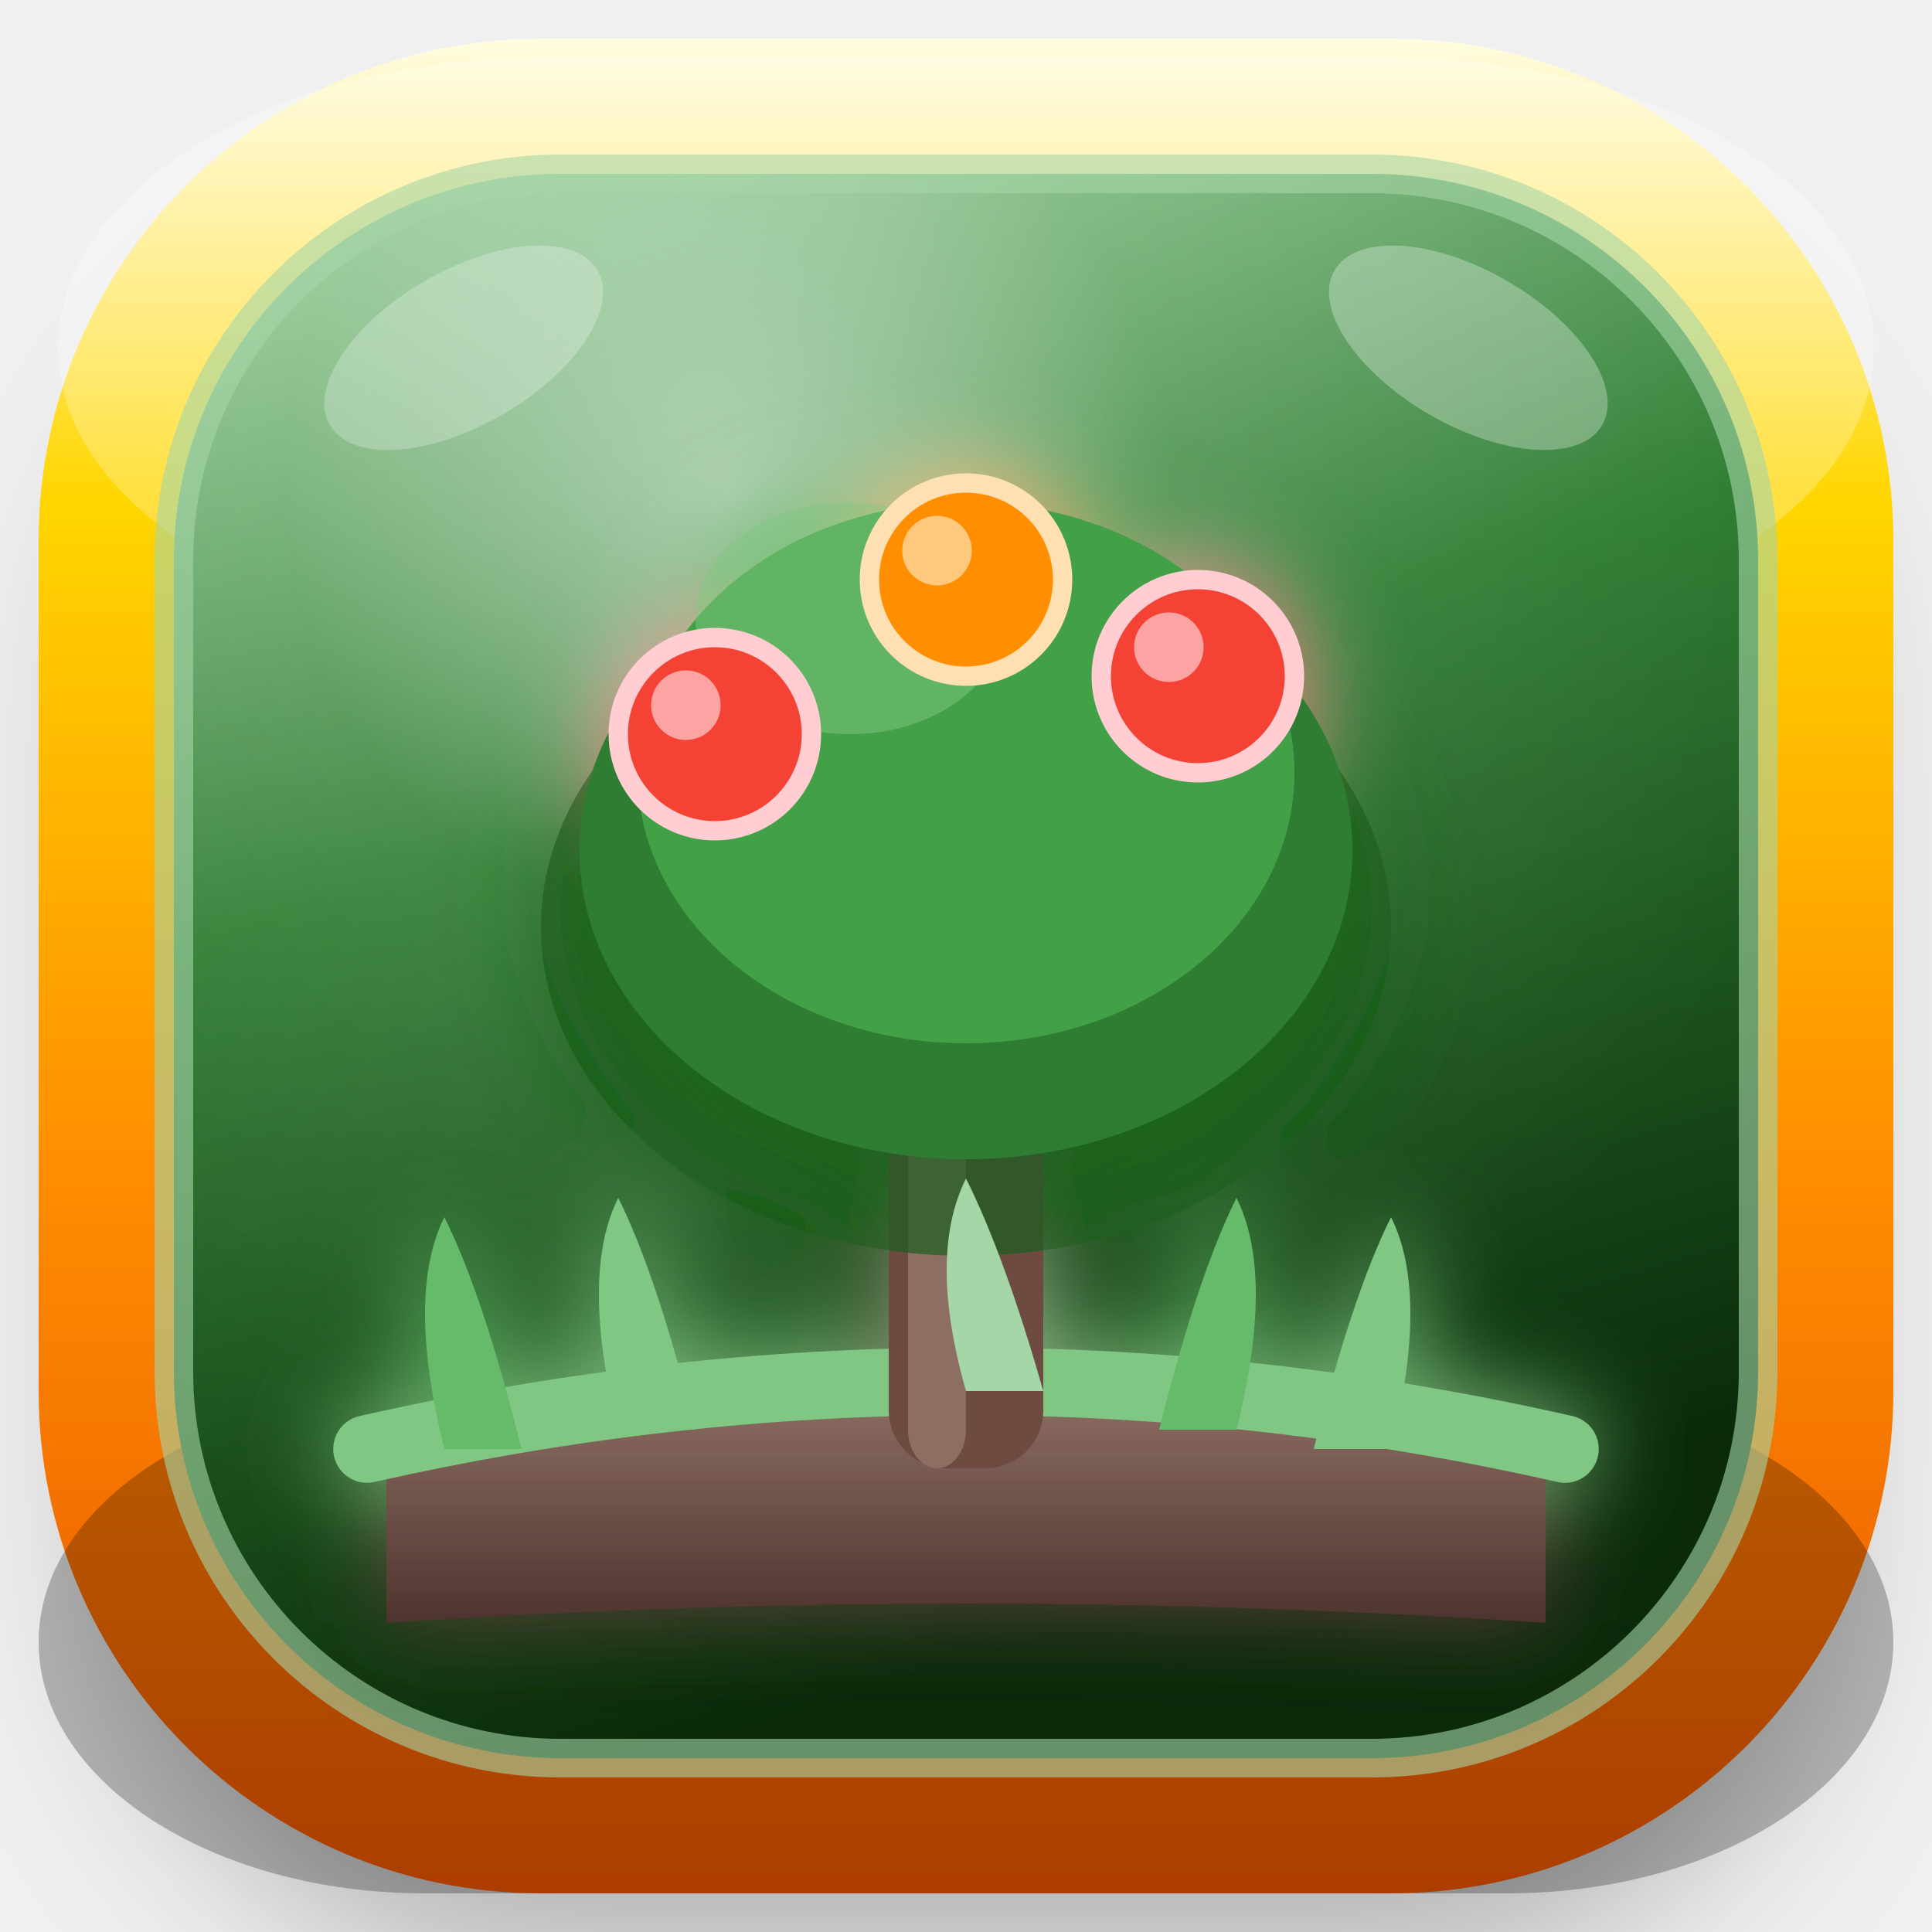
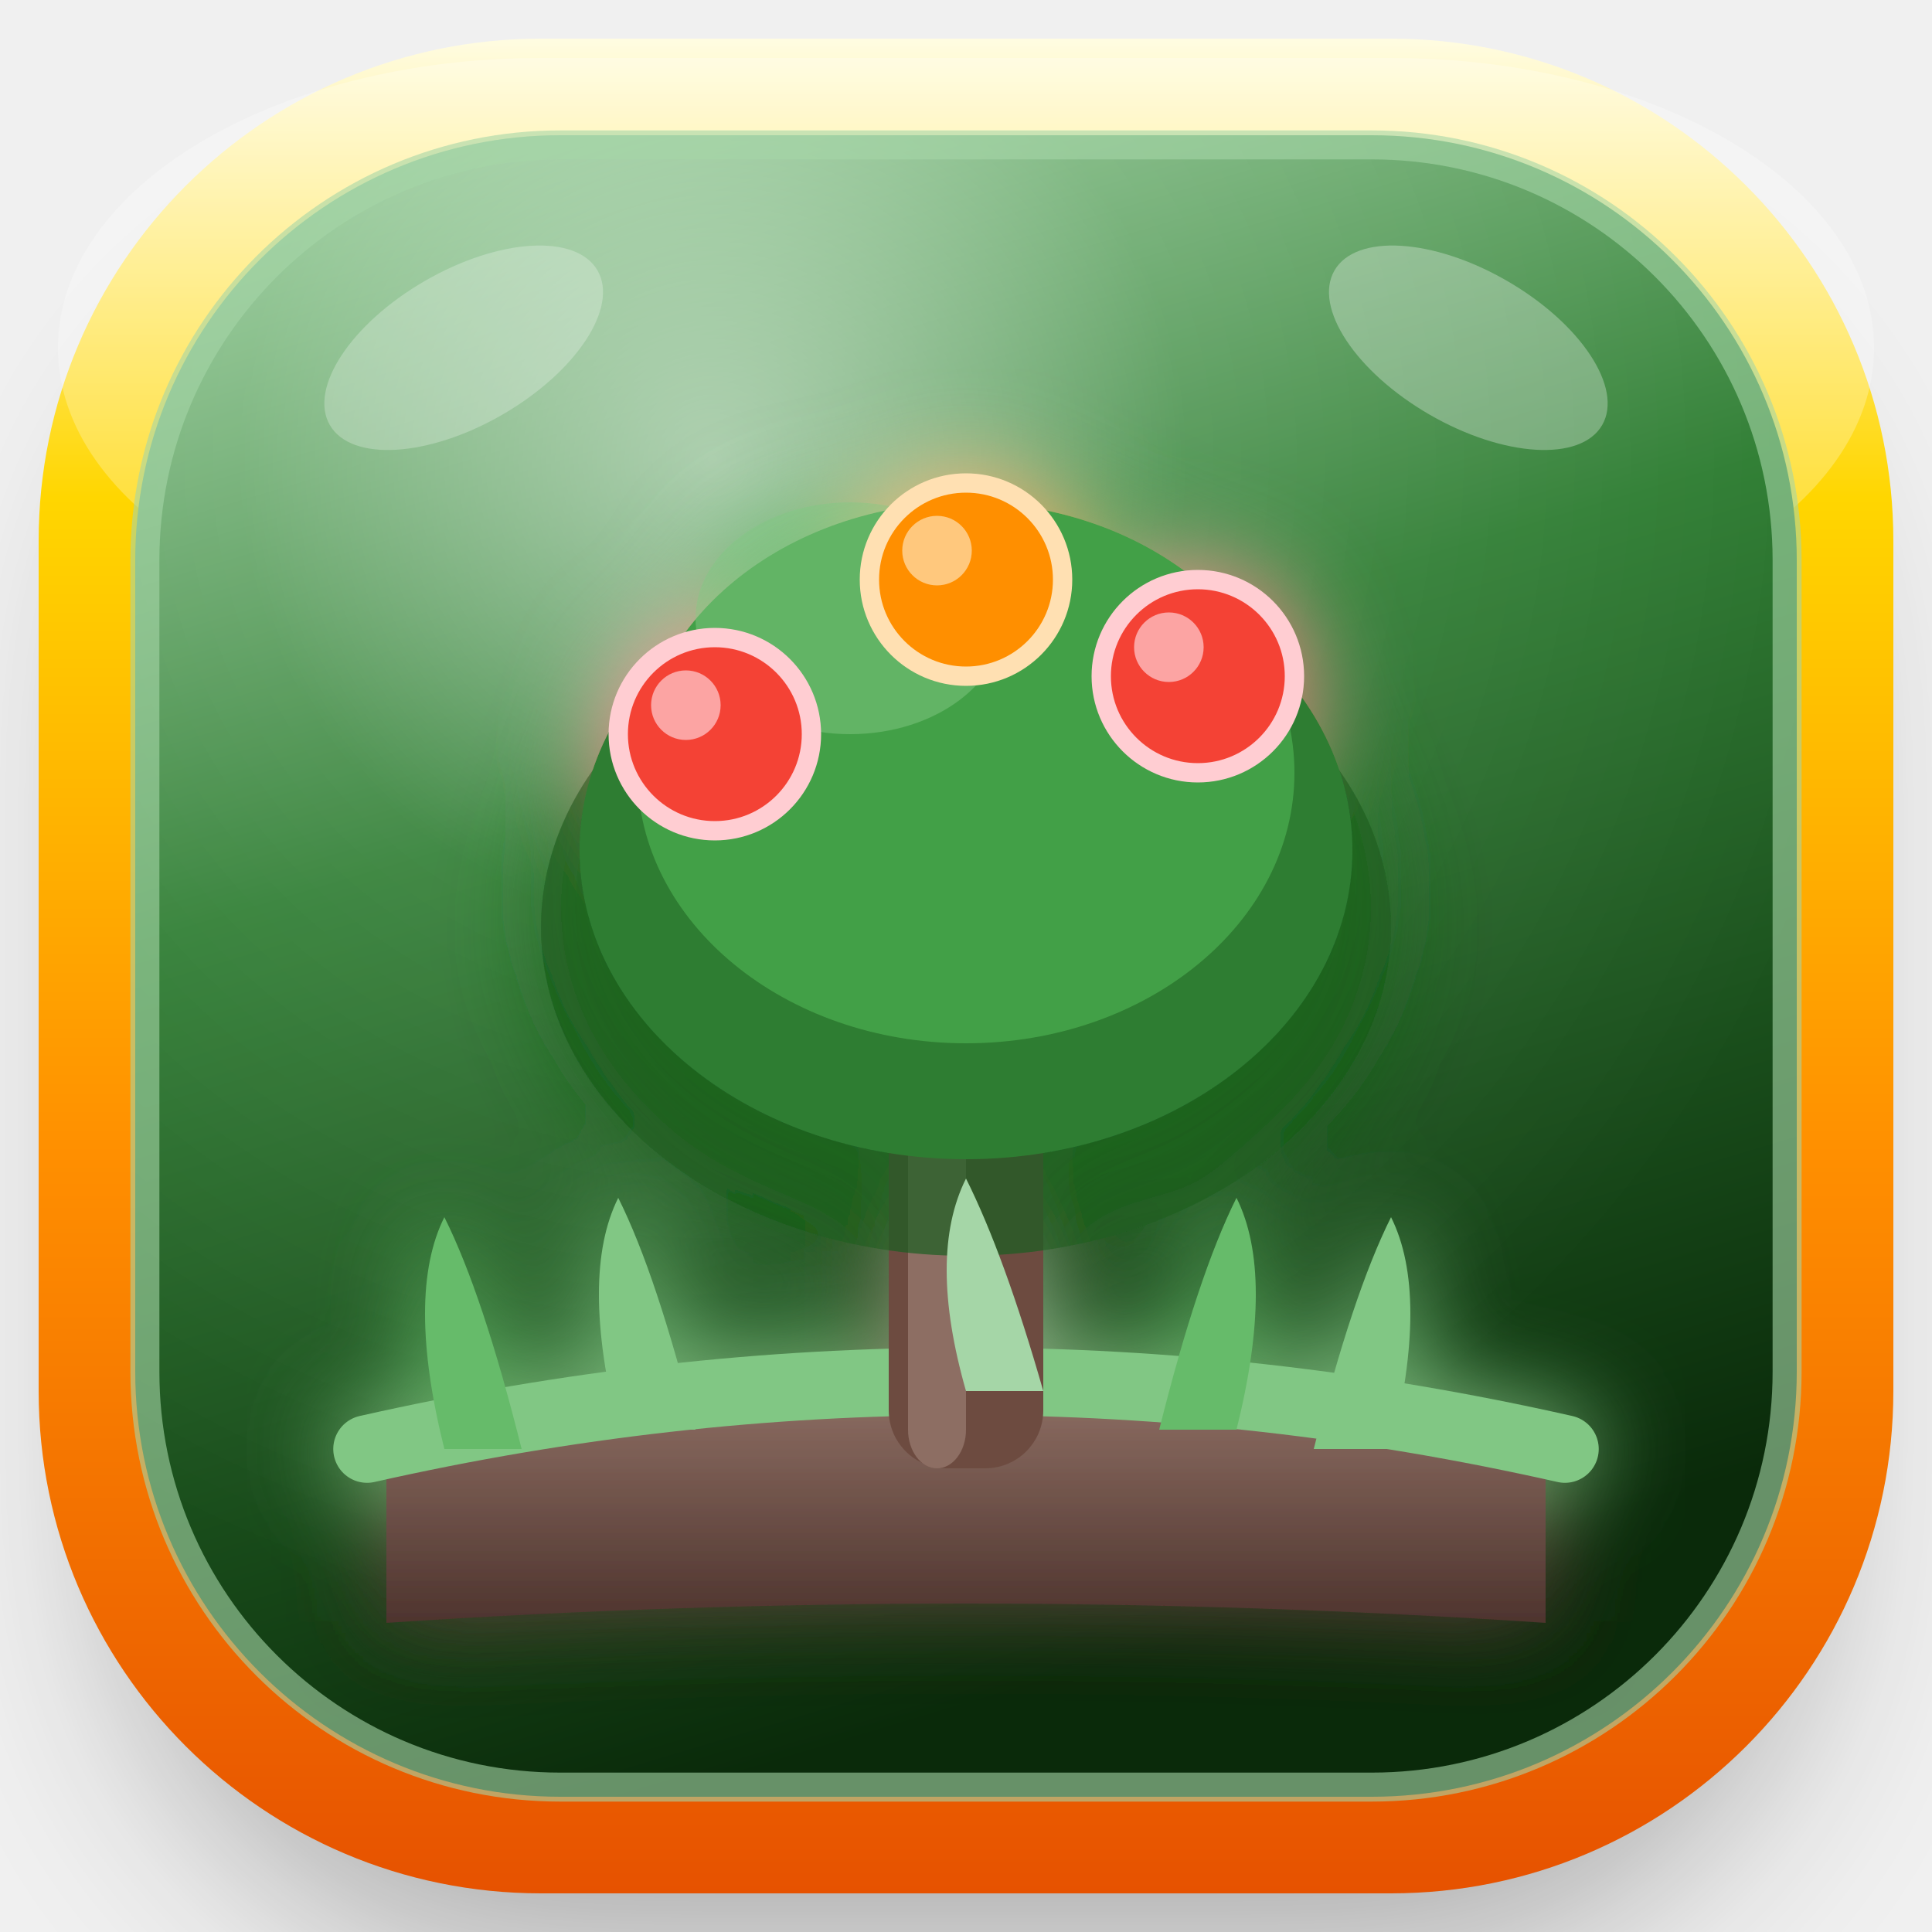
<svg xmlns="http://www.w3.org/2000/svg" viewBox="0 0 100 100">
  <defs>
    <linearGradient id="fg-frame" x1="0" y1="0" x2="0" y2="1">
      <stop offset="0" stop-color="#FFFDE7" />
      <stop offset="0.25" stop-color="#FFD600" />
      <stop offset="0.6" stop-color="#FF8F00" />
      <stop offset="1" stop-color="#E65100" />
    </linearGradient>
    <linearGradient id="fg-bg" x1="0" y1="0" x2="0.3" y2="1">
      <stop offset="0" stop-color="#A5D6A7" />
      <stop offset="0.45" stop-color="#2E7D32" />
      <stop offset="1" stop-color="#0A2A0A" />
    </linearGradient>
    <radialGradient id="fg-lens" cx="0.35" cy="0.2" r="0.7">
      <stop offset="0" stop-color="#fff" stop-opacity="0.5" />
      <stop offset="0.4" stop-color="#fff" stop-opacity="0.1" />
      <stop offset="1" stop-color="#fff" stop-opacity="0" />
    </radialGradient>
    <linearGradient id="fg-soil" x1="0" y1="0" x2="0" y2="1">
      <stop offset="0" stop-color="#8D6E63" />
      <stop offset="1" stop-color="#4E342E" />
    </linearGradient>
    <linearGradient id="fg-grass-top" x1="0" y1="0" x2="0" y2="1">
      <stop offset="0" stop-color="#66BB6A" />
      <stop offset="1" stop-color="#388E3C" />
    </linearGradient>
    <filter id="fg-drop">
      <feDropShadow dx="0" dy="5" stdDeviation="5" flood-color="#000" flood-opacity="0.6" />
    </filter>
    <filter id="fg-glow">
      <feGaussianBlur stdDeviation="2.5" result="b" />
      <feMerge>
        <feMergeNode in="b" />
        <feMergeNode in="SourceGraphic" />
      </feMerge>
    </filter>
  </defs>
  <rect x="6" y="9" width="88" height="88" rx="23" fill="#000" opacity="0.45" filter="url(#fg-drop)" />
  <rect x="2" y="2" width="96" height="96" rx="26" fill="url(#fg-frame)" />
  <rect x="3" y="3" width="94" height="30" rx="25" fill="#fff" opacity="0.25" />
-   <rect x="2" y="72" width="96" height="26" rx="20" fill="#000" opacity="0.25" />
-   <rect x="9" y="9" width="82" height="82" rx="20" fill="url(#fg-bg)" />
-   <rect x="9" y="9" width="82" height="82" rx="20" fill="url(#fg-lens)" />
-   <rect x="9" y="9" width="82" height="82" rx="20" fill="none" stroke="#A5D6A7" stroke-width="2" opacity="0.6" />
+   <rect x="7" y="7" width="86" height="86" rx="22" fill="url(#fg-bg)" />
+   <rect x="7" y="7" width="86" height="86" rx="22" fill="url(#fg-lens)" />
+   <rect x="7.5" y="7.5" width="85" height="85" rx="21.5" fill="none" stroke="#A5D6A7" stroke-width="1.5" opacity="0.6" />
  <g filter="url(#fg-glow)">
    <path d="M20 75 Q50 69 80 75 L80 84 Q50 82 20 84Z" fill="url(#fg-soil)" />
    <path d="M19 75 Q50 68 81 75" fill="none" stroke="#81C784" stroke-width="3.5" stroke-linecap="round" />
    <rect x="46" y="56" width="8" height="20" rx="3" fill="#6D4C41" />
    <rect x="47" y="56" width="3" height="20" rx="2" fill="#8D6E63" />
    <ellipse cx="50" cy="48" rx="22" ry="17" fill="#1B5E20" opacity="0.7" />
    <ellipse cx="50" cy="44" rx="20" ry="16" fill="#2E7D32" />
    <ellipse cx="50" cy="40" rx="17" ry="14" fill="#43A047" />
    <ellipse cx="44" cy="32" rx="8" ry="6" fill="#81C784" opacity="0.5" />
    <circle cx="37" cy="38" r="5" fill="#F44336" />
    <circle cx="37" cy="38" r="5" fill="none" stroke="#FFCDD2" stroke-width="1" />
    <circle cx="35.5" cy="36.5" r="1.8" fill="#FFCDD2" opacity="0.7" />
    <circle cx="62" cy="35" r="5" fill="#F44336" />
    <circle cx="62" cy="35" r="5" fill="none" stroke="#FFCDD2" stroke-width="1" />
    <circle cx="60.5" cy="33.5" r="1.8" fill="#FFCDD2" opacity="0.7" />
    <circle cx="50" cy="30" r="5" fill="#FF8F00" />
    <circle cx="50" cy="30" r="5" fill="none" stroke="#FFE0B2" stroke-width="1" />
    <circle cx="48.5" cy="28.5" r="1.8" fill="#FFE0B2" opacity="0.7" />
    <path d="M23 75 Q21 67 23 63 Q25 67 27 75Z" fill="#66BB6A" />
    <path d="M32 74 Q30 66 32 62 Q34 66 36 74Z" fill="#81C784" />
    <path d="M64 74 Q66 66 64 62 Q62 66 60 74Z" fill="#66BB6A" />
    <path d="M72 75 Q74 67 72 63 Q70 67 68 75Z" fill="#81C784" />
    <path d="M50 72 Q48 65 50 61 Q52 65 54 72Z" fill="#A5D6A7" />
  </g>
  <ellipse cx="76" cy="18" rx="8" ry="4" fill="#fff" opacity="0.3" transform="rotate(30 76 18)" />
  <ellipse cx="24" cy="18" rx="8" ry="4" fill="#fff" opacity="0.25" transform="rotate(-30 24 18)" />
</svg>
